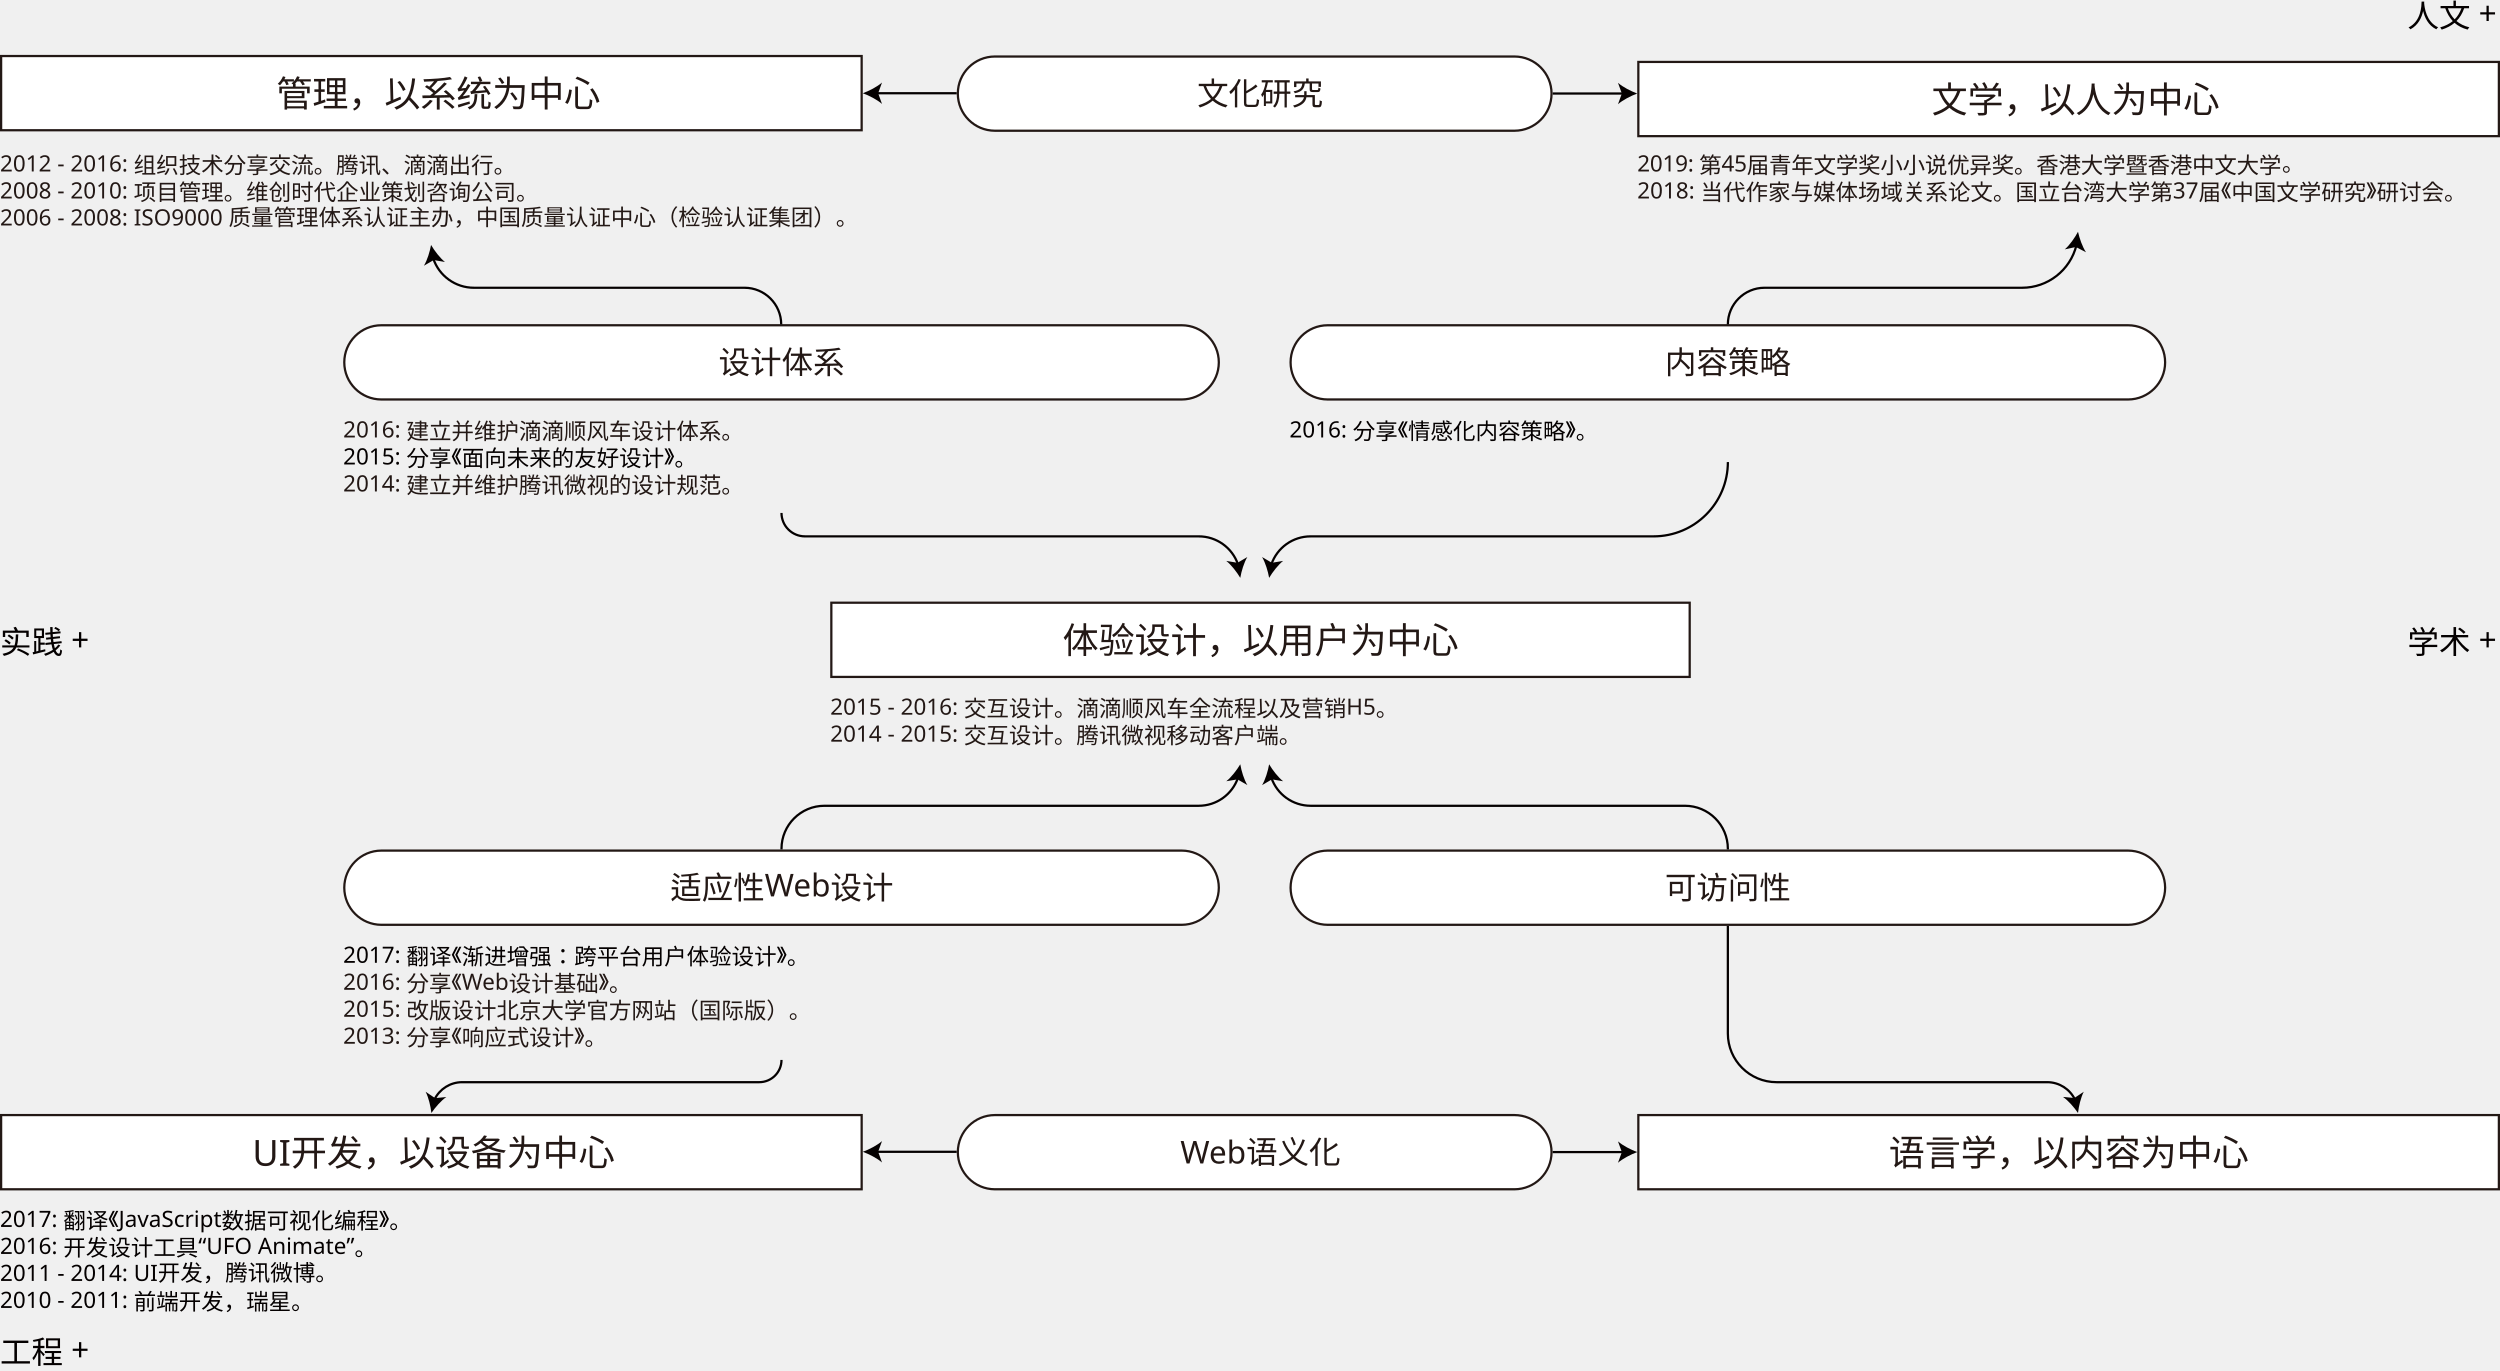
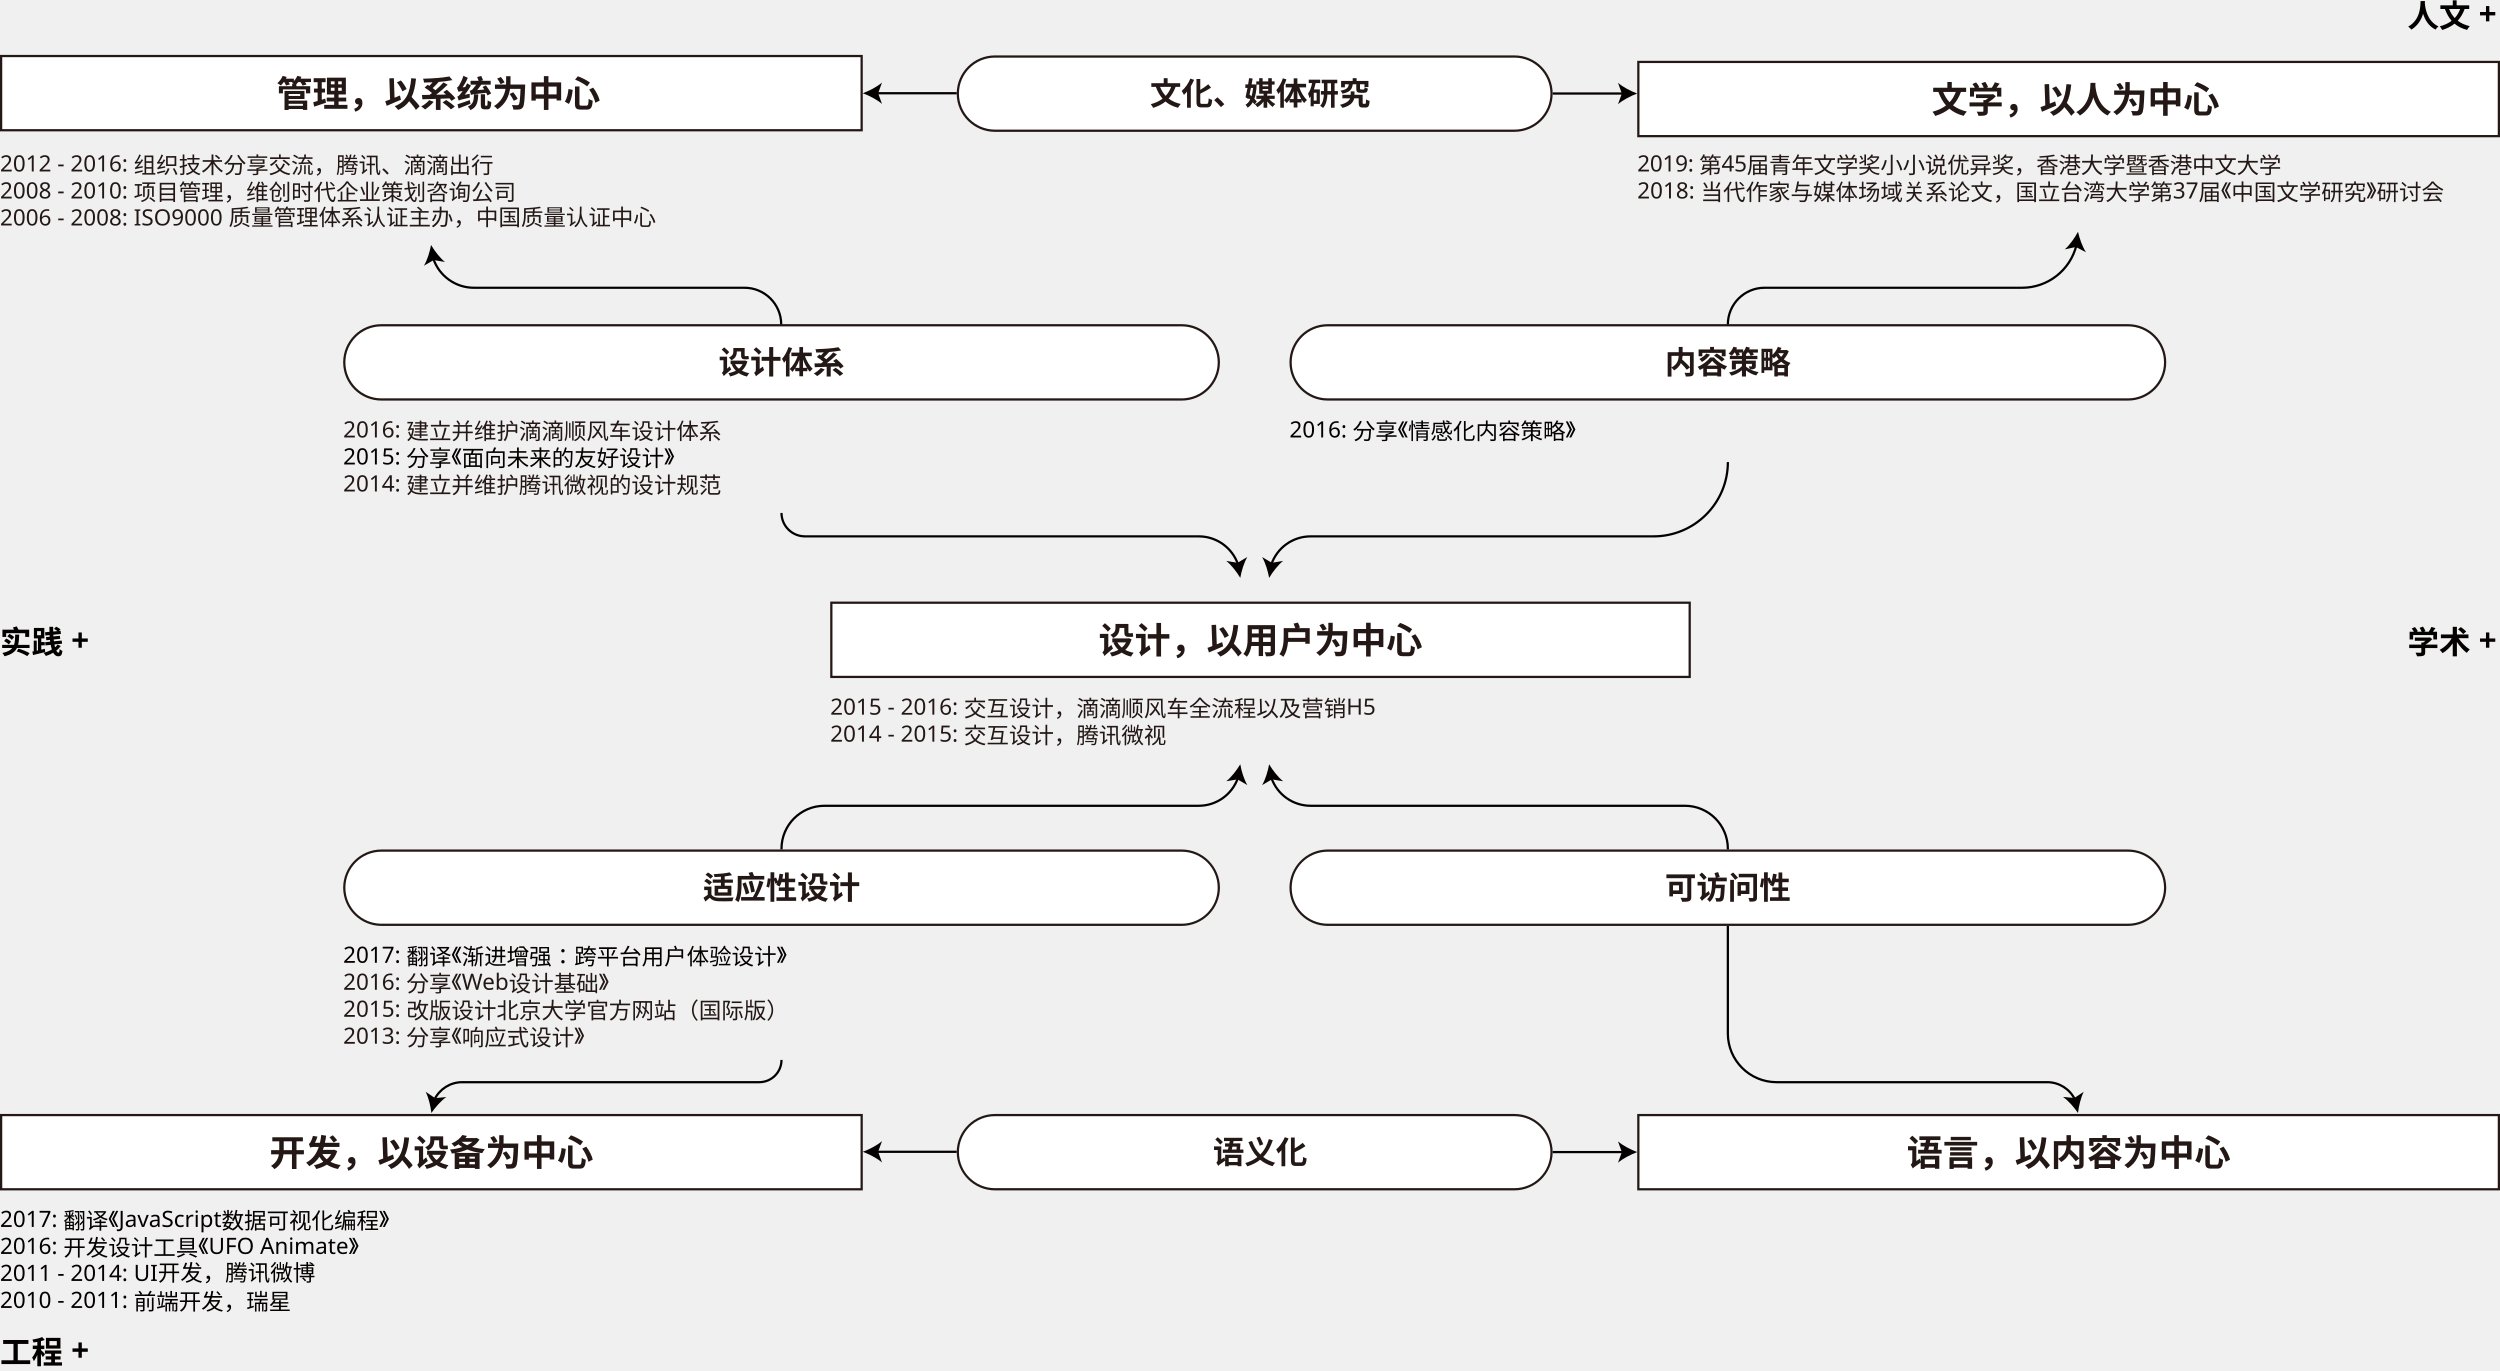
<svg xmlns="http://www.w3.org/2000/svg" viewBox="0 0 2223.29 1219.04">
  <defs>
-     <style>.a{fill:#fff;}.b,.c,.d,.i{fill:#231815;}.c{font-size:32px;}.c,.d,.e,.i,.k{font-family:PingFangSC-Regular-GBpc-EUC-H, PingFang SC;}.d,.k{font-size:28px;}.e,.i{font-size:20px;}.e,.g,.k{fill:#040000;}.f,.h{fill:none;}.f{stroke:#040000;stroke-miterlimit:10;stroke-width:2px;}.j{letter-spacing:-0.01em;}</style>
+     <style>.a{fill:#fff;}.b,.c,.d,.i{fill:#231815;}.c{font-size:32px;}.c,.d,.k{font-family:PingFangSC-Semibold-GBpc-EUC-H, PingFang SC;font-weight:700;}.d,.k{font-size:28px;}.e,.i{font-size:20px;font-family:PingFangSC-Thin-GBpc-EUC-H, PingFang SC;}.e,.g,.k{fill:#040000;}.f,.h{fill:none;}.f{stroke:#040000;stroke-miterlimit:10;stroke-width:2px;}.j{letter-spacing:-0.01em;}</style>
  </defs>
  <rect class="a" x="1" y="991.65" width="765.28" height="66.03" />
  <path class="b" d="M765.29,992.65v64H2v-64H765.29m2-2H0v68H767.29v-68Z" />
-   <text class="c" transform="translate(224.43 1036.71)">UI开发，以设备为中心</text>
+   <text class="c" transform="translate(239.64 1036.71)">开发，以设备为中心</text>
  <rect class="a" x="1457.01" y="991.65" width="765.28" height="66.03" />
  <path class="b" d="M2221.29,992.65v64H1458v-64h763.28m2-2H1456v68h767.28v-68Z" />
-   <text class="c" transform="translate(1679.7 1036.71)">语言学，以内容为中心</text>
+   <text class="c" transform="translate(1695.7 1036.71)">语言，以内容为中心</text>
  <path class="a" d="M884.84,1057.68a33,33,0,1,1,0-66h462a33,33,0,0,1,0,66Z" />
  <path class="b" d="M1346.81,992.65a32,32,0,0,1,0,64h-462a32,32,0,1,1,0-64h462m0-2h-462a34.11,34.11,0,0,0-34,34h0a34.12,34.12,0,0,0,34,34h462a34.11,34.11,0,0,0,34-34h0a34.1,34.1,0,0,0-34-34Z" />
-   <text class="d" transform="translate(1049.67 1034.71)">Web语义化</text>
+   <text class="d" transform="translate(1078.66 1034.71)">语义化</text>
  <path class="a" d="M339.17,822.48a33,33,0,0,1,0-66h711.74a33,33,0,1,1,0,66Z" />
  <path class="b" d="M1050.91,757.45a32,32,0,1,1,0,64H339.17a32,32,0,0,1,0-64h711.74m0-2H339.17a34.11,34.11,0,0,0-34,34h0a34.1,34.1,0,0,0,34,34h711.74a34.11,34.11,0,0,0,34-34h0a34.12,34.12,0,0,0-34-34Z" />
-   <text class="d" transform="translate(596.05 799.52)">适应性Web设计</text>
-   <text class="e" transform="translate(305.16 856.23)">2017: 翻译《渐进增强：跨平台用户体验设计》。<tspan class="b">
-       <tspan x="0" y="24">2016: 分享《Web设计基础》。</tspan>
-       <tspan x="0" y="48">2015: 改版设计北京大学官方网站（国际版）。</tspan>
-       <tspan x="0" y="72">2013: 分享《响应式设计》。</tspan>
+   <text class="d" transform="translate(625.04 799.52)">适应性设计</text>
+   <text class="e" transform="translate(305.16 856.23)">2017: 翻译《渐进增强：跨平台用户体验设计》<tspan class="b">
+       <tspan x="0" y="24">2016: 分享《Web设计基础》</tspan>
+       <tspan x="0" y="48">2015: 改版设计北京大学官方网站（国际版）</tspan>
+       <tspan x="0" y="72">2013: 分享《响应式设计》</tspan>
    </tspan>
  </text>
  <path class="a" d="M1180.74,822.48a33,33,0,1,1,0-66h711.74a33,33,0,0,1,0,66Z" />
  <path class="b" d="M1892.48,757.45a32,32,0,0,1,0,64H1180.74a32,32,0,1,1,0-64h711.74m0-2H1180.74a34.12,34.12,0,0,0-34,34h0a34.11,34.11,0,0,0,34,34h711.74a34.11,34.11,0,0,0,34-34h0a34.12,34.12,0,0,0-34-34Z" />
  <text class="d" transform="translate(1480.61 799.52)">可访问性</text>
-   <text class="e" transform="translate(0 1091.15)">2017: 翻译《JavaScript数据可视化编程》。<tspan x="0" y="24">2016: 开发设计工具“UFO Animate”。</tspan>
-     <tspan x="0" y="48">2011 - 2014: UI开发，腾讯微博。</tspan>
-     <tspan x="0" y="72">2010 - 2011: 前端开发，瑞星。</tspan>
+   <text class="e" transform="translate(0 1091.15)">2017: 翻译《JavaScript数据可视化编程》<tspan x="0" y="24">2016: 开发设计工具《UFO Animate》</tspan>
+     <tspan x="0" y="48">2011 - 2014: UI开发，腾讯微博</tspan>
+     <tspan x="0" y="72">2010 - 2011: 前端开发，瑞星</tspan>
  </text>
  <path class="f" d="M1101,691.59a36.91,36.91,0,0,1-34.93,25H733.28A38.24,38.24,0,0,0,695,754.81v.64" />
  <path class="g" d="M1103,679.68c-3.1,5.2-7.91,11.48-12.44,15.09l10-1.66,8.74,5.1C1106.3,693.22,1104,685.64,1103,679.68Z" />
  <line class="f" x1="1443.94" y1="1024.56" x2="1380.82" y2="1024.56" />
  <path class="g" d="M1456,1024.56c-5.68-2.11-12.73-5.7-17.1-9.51l3.44,9.51-3.44,9.51C1443.28,1030.26,1450.33,1026.67,1456,1024.56Z" />
  <line class="f" x1="779.36" y1="1024.31" x2="850.82" y2="1024.31" />
  <path class="g" d="M767.29,1024.31c5.67,2.11,12.72,5.7,17.09,9.51l-3.44-9.51,3.44-9.51C780,1018.61,773,1022.21,767.29,1024.31Z" />
  <path class="f" d="M695,942.63a19.77,19.77,0,0,1-19.77,19.77H411.06A27.41,27.41,0,0,0,386.3,978" />
  <path class="g" d="M383.64,989.81c-.68-6-2.47-13.72-5.12-18.88l8.41,5.63,10.05-1C392.24,978.83,387.05,984.81,383.64,989.81Z" />
  <path class="h" d="M383.64,989.81" />
  <path class="h" d="M695,931.21" />
  <path class="h" d="M1536.61,891.79" />
  <path class="f" d="M1130.62,691.59a36.91,36.91,0,0,0,34.93,25h332.81a38.24,38.24,0,0,1,38.25,38.24v.64" />
  <path class="g" d="M1128.66,679.68c-1.05,6-3.31,13.54-6.27,18.53l8.73-5.1,10,1.66C1136.56,691.16,1131.75,684.88,1128.66,679.68Z" />
  <rect class="a" x="739.32" y="535.95" width="763.35" height="66.03" />
  <path class="b" d="M1501.67,537v64H740.32V537h761.35m2-2H738.32v68h765.35V535Z" />
-   <text class="c" transform="translate(945 581.01)">体验设计，以用户为中心</text>
-   <text class="i" transform="translate(738.32 635.59)">2015 - 2016: 交互设计。滴滴顺风车全流程以及营销H5。<tspan x="0" y="24">2014 - 2015: 交互设计。腾讯微视移动客户端。</tspan>
+   <text class="c" transform="translate(977 581.01)">设计，以用户为中心</text>
+   <text class="i" transform="translate(738.32 635.59)">2015 - 2016: 交互设计，滴滴顺风车全流程以及营销H5<tspan x="0" y="24">2014 - 2015: 交互设计，腾讯微视</tspan>
  </text>
  <rect class="a" x="1" y="49.83" width="765.28" height="66.03" />
  <path class="b" d="M765.28,50.83v64H2v-64H765.28m2-2H0v68H767.28v-68Z" />
  <text class="c" transform="translate(245.79 94.9)">管理，以系统为中心</text>
-   <text class="i" transform="translate(0 152.49)">2012 - 2016: 组织技术分享交流。腾讯、滴滴出行。<tspan x="0" y="24">2008 - 2010: 项目管理。维创时代企业策划咨询公司。</tspan>
-     <tspan x="0" y="48">2006 - 2008: ISO9000 质量管理体系认证主办，中国质量认证中心（检验认证集团）。</tspan>
+   <text class="i" transform="translate(0 152.49)">2012 - 2016: 组织技术分享交流，腾讯、滴滴出行<tspan x="0" y="24">2008 - 2010: 项目管理，维创时代企业策划咨询公司</tspan>
+     <tspan x="0" y="48">2006 - 2008: ISO9000 质量管理体系认证主办，中国质量认证中心</tspan>
  </text>
  <rect class="a" x="1457.01" y="55.08" width="765.29" height="66.03" />
  <path class="b" d="M2221.29,56.08v64H1458v-64h763.28m2-2H1456v68h767.28v-68Z" />
  <text class="c" transform="translate(1717.8 100.15)">文学，以人为中心</text>
  <text class="i" transform="translate(1456.01 152.49)">
-     <tspan class="j">2019: 第45届青年文学奖小小说优异奖。香港大学暨香港中文大学</tspan>
-     <tspan x="573.36" y="0">。</tspan>
-     <tspan x="0" y="24">2018: 当代作家与媒体场域关系论文。国立台湾大学第37届《中国文学研究》研讨会。</tspan>
+     <tspan class="j">2019: 第45届青年文学奖小小说优异奖，香港大学暨香港中文大学</tspan>
+     <tspan x="0" y="24">2018: 当代作家与媒体场域关系论文，国立台湾大学第37届《中国文学研究》研讨会</tspan>
  </text>
  <path class="a" d="M1180.74,355.29a33,33,0,1,1,0-66h711.74a33,33,0,0,1,0,66Z" />
  <path class="b" d="M1892.48,290.26a32,32,0,0,1,0,64H1180.74a32,32,0,1,1,0-64h711.74m0-2H1180.74a34,34,0,1,0,0,68h711.74a34,34,0,0,0,0-68Z" />
  <text class="d" transform="translate(1480.61 332.33)">内容策略</text>
-   <text class="e" transform="translate(1146.72 389.04)">2016: 分享《情感化内容策略》。</text>
+   <text class="e" transform="translate(1146.72 389.04)">2016: 分享《情感化内容策略》</text>
  <path class="a" d="M339.17,355.29a33,33,0,0,1,0-66h711.74a33,33,0,1,1,0,66Z" />
  <path class="b" d="M1050.91,290.26a32,32,0,1,1,0,64H339.17a32,32,0,0,1,0-64h711.74m0-2H339.17a34,34,0,0,0,0,68h711.74a34,34,0,1,0,0-68Z" />
  <text class="d" transform="translate(639.04 332.33)">设计体系</text>
-   <text class="i" transform="translate(305.16 389.04)">2016: 建立并维护滴滴顺风车设计体系。<tspan class="g">
-       <tspan x="0" y="24">2015: 分享《面向未来的友好设计》。</tspan>
+   <text class="i" transform="translate(305.16 389.04)">2016: 建立并维护滴滴顺风车设计体系<tspan class="g">
+       <tspan x="0" y="24">2015: 分享《面向未来的友好设计》</tspan>
    </tspan>
-     <tspan x="0" y="48">2014: 建立并维护腾讯微视的设计规范。</tspan>
+     <tspan x="0" y="48">2014: 建立并维护腾讯微视的设计规范</tspan>
  </text>
  <path class="f" d="M1536.61,823.48v95.59h0a43.33,43.33,0,0,0,43.32,43.33h240.66A27.41,27.41,0,0,1,1845.35,978" />
  <path class="g" d="M1848,989.81c-3.41-5-8.6-11-13.35-14.3l10.06,1,8.41-5.63C1850.48,976.09,1848.69,983.79,1848,989.81Z" />
  <path class="f" d="M694.74,288.56h0a32.65,32.65,0,0,0-32.65-32.65H421.43a38.09,38.09,0,0,1-36.18-26.17" />
  <path class="g" d="M383.34,217.82c3.07,5.22,7.85,11.53,12.36,15.16l-10-1.72L377,236.32C380,231.35,382.27,223.78,383.34,217.82Z" />
  <path class="f" d="M1101,502a36.91,36.91,0,0,0-34.93-25H715.89A20.85,20.85,0,0,1,695,456.17" />
  <path class="g" d="M1103,513.91c1-6,3.31-13.54,6.27-18.53l-8.74,5.11-10-1.67C1095.08,502.43,1099.9,508.71,1103,513.91Z" />
  <path class="h" d="M1536.61,410.94" />
  <path class="f" d="M1130.62,502a36.91,36.91,0,0,1,34.93-25h305a66.09,66.09,0,0,0,66.08-66.08h0" />
  <path class="g" d="M1128.66,513.91c3.09-5.2,7.91-11.48,12.44-15.09l-10,1.67-8.73-5.11C1125.35,500.37,1127.61,508,1128.66,513.91Z" />
  <path class="h" d="M1848,140.68" />
  <path class="f" d="M1536.61,288.56h0a32.65,32.65,0,0,1,32.66-32.65h229a49.82,49.82,0,0,0,48.33-37.8" />
  <path class="g" d="M1848,206.12c1.32,5.92,3.92,13.39,7.11,18.23l-9-4.7-9.89,2.12C1840.63,218,1845.15,211.47,1848,206.12Z" />
  <path class="a" d="M884.84,116.29a33,33,0,1,1,0-66h462a33,33,0,0,1,0,66Z" />
  <path class="b" d="M1346.81,51.26a32,32,0,0,1,0,64h-462a32,32,0,1,1,0-64h462m0-2h-462a34,34,0,1,0,0,68h462a34,34,0,0,0,0-68Z" />
-   <text class="d" transform="translate(1064.66 93.32)">文化研究</text>
+   <text class="d" transform="translate(1022.66 93.32)">文化、媒体研究</text>
  <line class="f" x1="1443.94" y1="83.17" x2="1380.82" y2="83.17" />
  <path class="g" d="M1456,83.17c-5.68-2.11-12.73-5.7-17.1-9.51l3.44,9.51-3.44,9.51C1443.28,88.87,1450.33,85.28,1456,83.17Z" />
  <line class="f" x1="779.35" y1="82.92" x2="850.82" y2="82.92" />
  <path class="g" d="M767.28,82.92C773,85,780,88.62,784.38,92.43l-3.44-9.51,3.44-9.51C780,77.22,773,80.82,767.28,82.92Z" />
  <text class="k" transform="translate(2141.03 581.16)">学术 +</text>
  <text class="k" transform="translate(0 581.16)">实践 +</text>
  <text class="k" transform="translate(0 1212.55)">工程 +</text>
  <text class="k" transform="translate(2141.03 24.08)">人文 +</text>
</svg>
